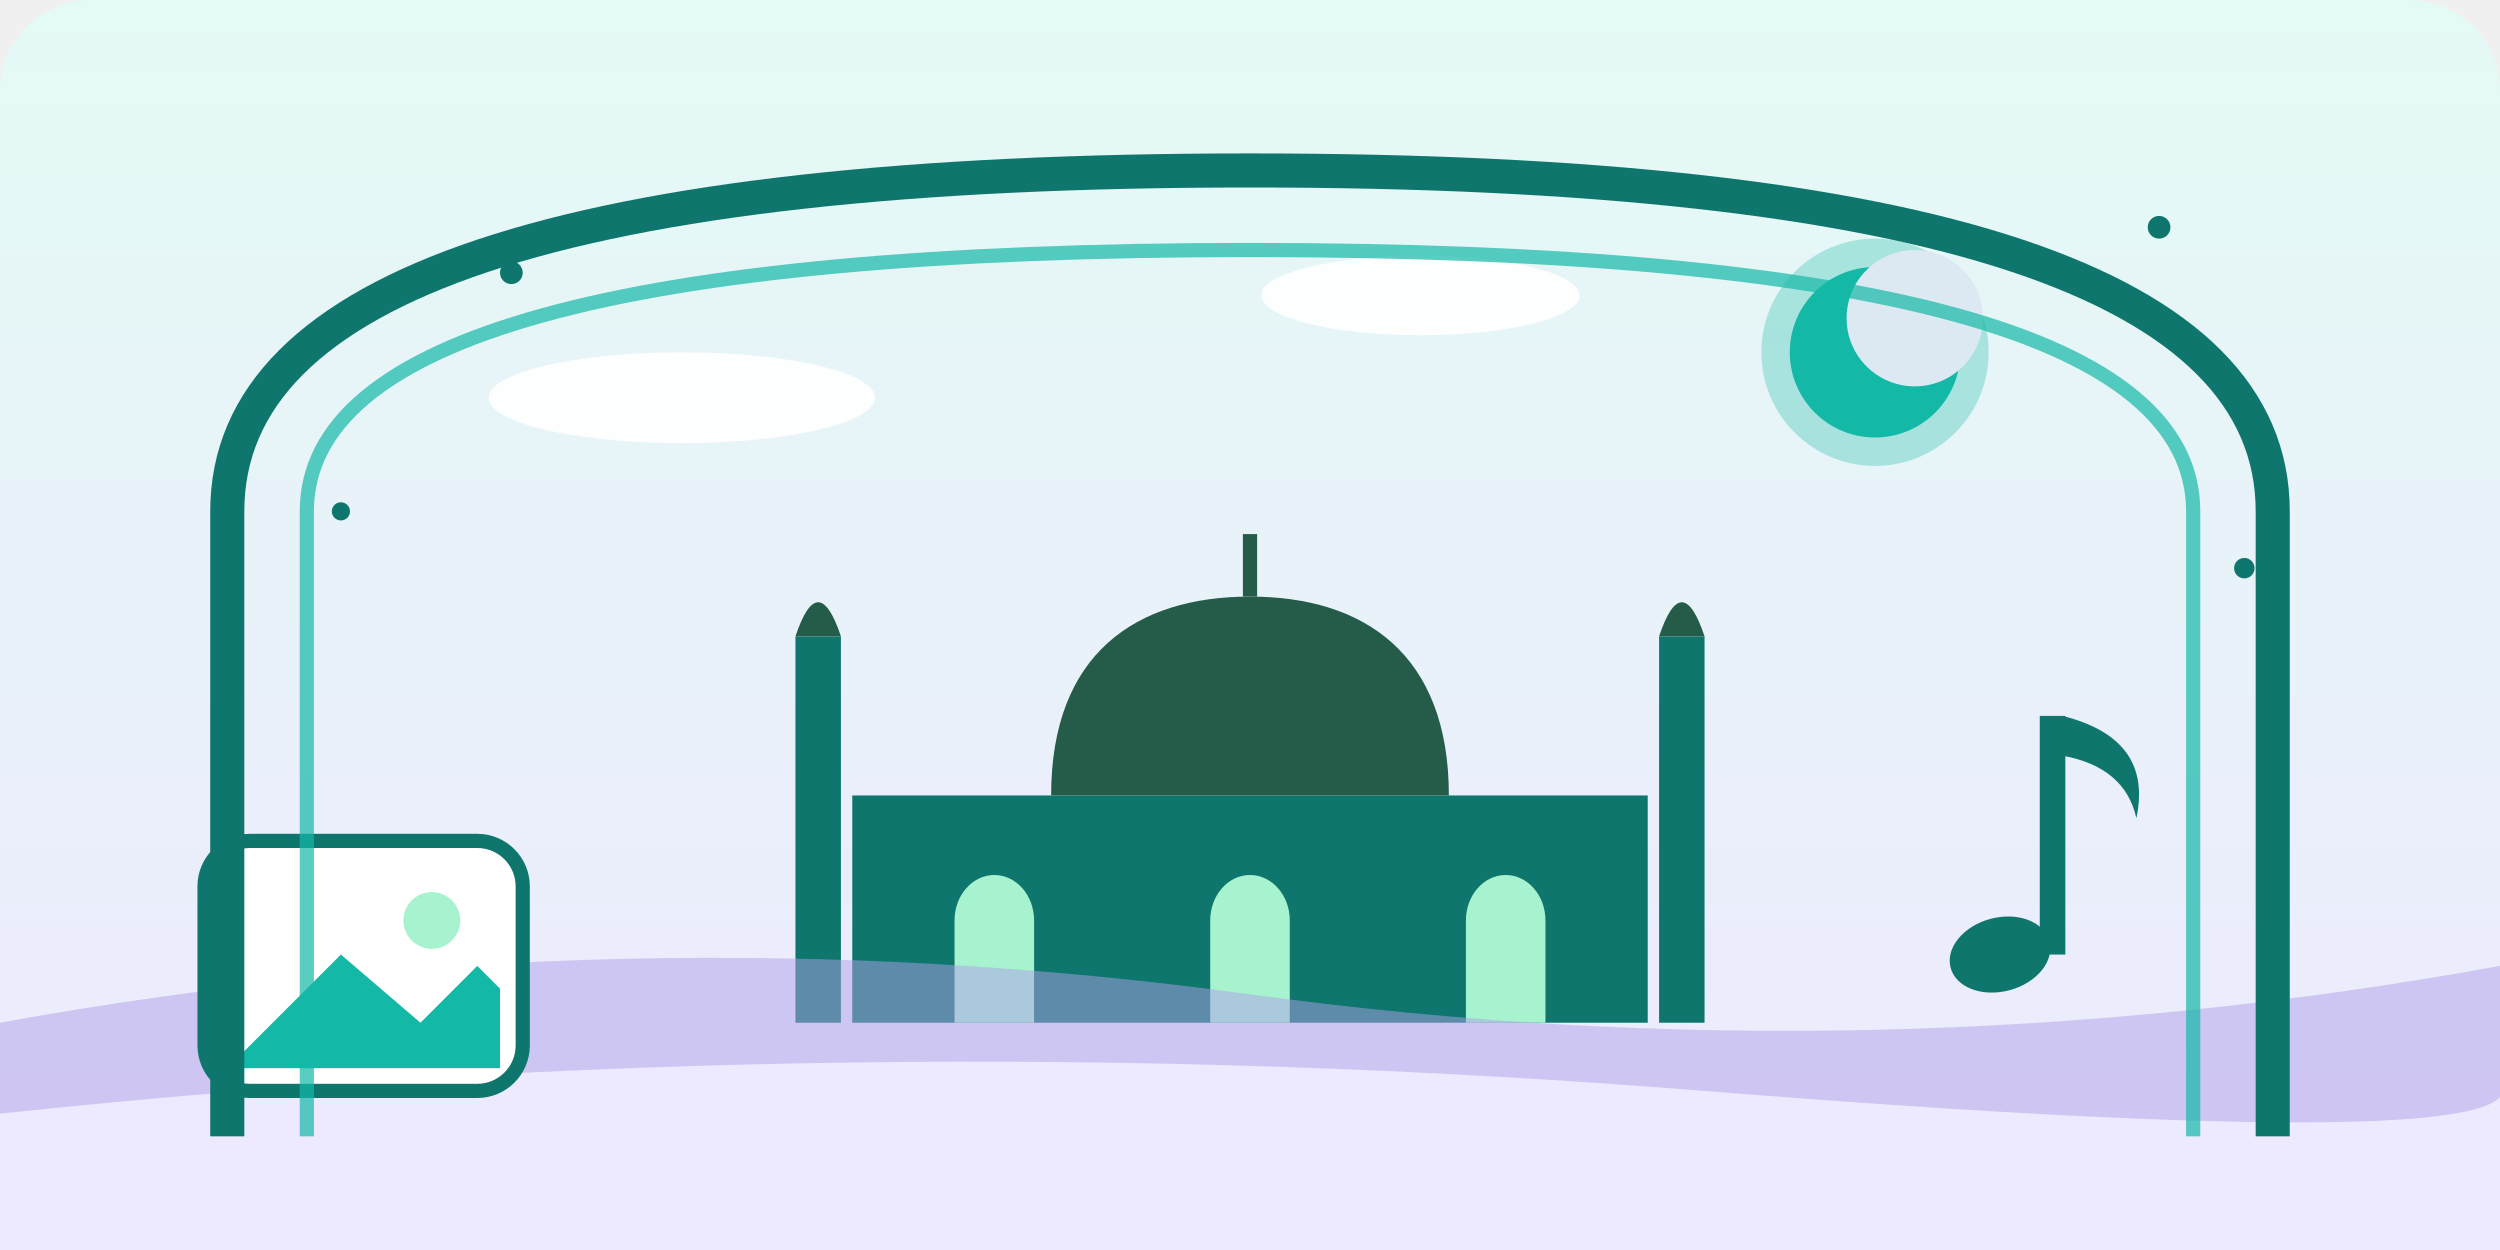
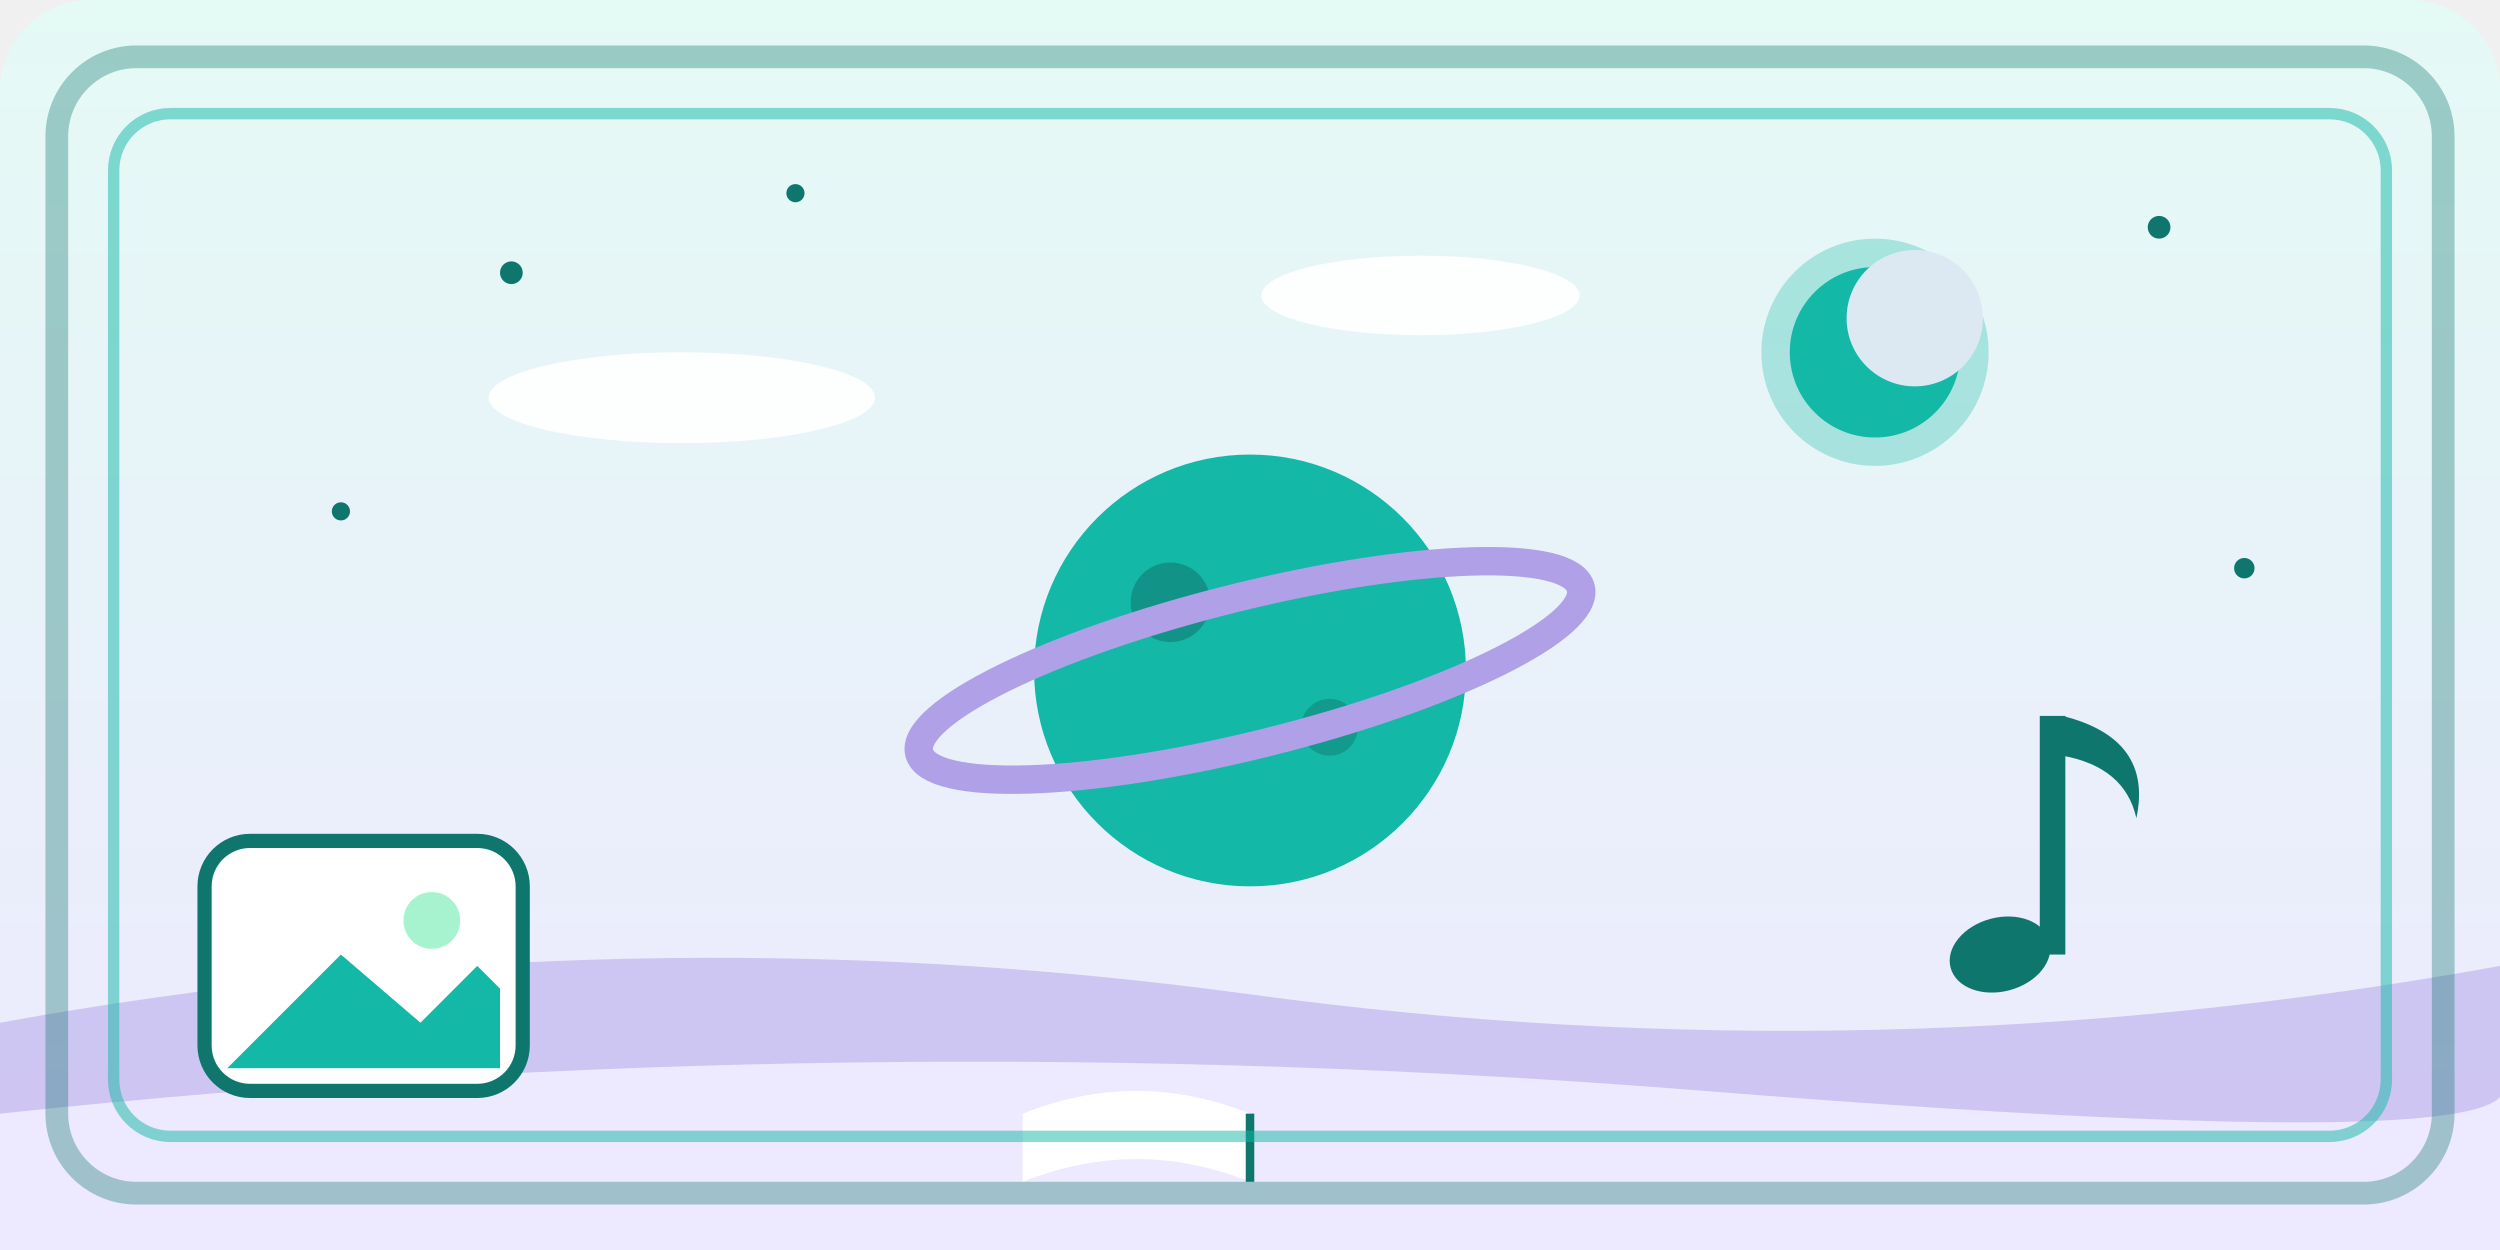
- <svg xmlns="http://www.w3.org/2000/svg" width="440" height="220" viewBox="0 0 440 220" role="img" aria-label="Empty media vault illustration">
+ <svg xmlns="http://www.w3.org/2000/svg" width="440" height="220" viewBox="0 0 440 220" role="img" aria-label="Empty media vault illustration with a ringed planet, a photo and a music note">
  <defs>
    <linearGradient id="emptySky" x1="0" y1="0" x2="0" y2="1">
      <stop offset="0" stop-color="#E4FAF5" />
      <stop offset="1" stop-color="#EDE9FE" />
    </linearGradient>
  </defs>
  <rect width="440" height="220" rx="16" fill="url(#emptySky)" />
  <circle cx="330" cy="62" r="20" fill="#14B8A6" opacity=".3" />
  <circle cx="330" cy="62" r="15" fill="#14B8A6" />
  <circle cx="337" cy="56" r="12" fill="#DCE9F2" />
  <g fill="#0F766E">
    <circle cx="90" cy="48" r="2" />
    <circle cx="140" cy="34" r="1.6" />
    <circle cx="380" cy="40" r="2" />
    <circle cx="60" cy="90" r="1.6" />
    <circle cx="395" cy="100" r="1.8" />
  </g>
  <g fill="#FFFFFF" opacity=".9">
    <ellipse cx="120" cy="70" rx="34" ry="8" />
    <ellipse cx="250" cy="52" rx="28" ry="7" />
  </g>
  <g>
-     <rect x="150" y="140" width="140" height="40" fill="#0F766E" />
-     <path d="M185 140 C185 115 200 105 220 105 C240 105 255 115 255 140 Z" fill="#245C49" />
-     <line x1="220" y1="105" x2="220" y2="94" stroke="#245C49" stroke-width="2.5" />
-     <path transform="translate(220 88)" d="M0 -6 A6 6 0 1 0 0 6 A5 5 0 1 1 0 -6 Z" fill="#14B8A6" />
-     <rect x="140" y="112" width="8" height="68" fill="#0F766E" />
-     <path d="M140 112 Q144 100 148 112 Z" fill="#245C49" />
-     <rect x="292" y="112" width="8" height="68" fill="#0F766E" />
-     <path d="M292 112 Q296 100 300 112 Z" fill="#245C49" />
-     <g fill="#A7F3D0">
-       <path d="M168 180 L168 162 A7 8 0 0 1 182 162 L182 180 Z" />
-       <path d="M213 180 L213 162 A7 8 0 0 1 227 162 L227 180 Z" />
-       <path d="M258 180 L258 162 A7 8 0 0 1 272 162 L272 180 Z" />
-     </g>
+     <circle cx="220" cy="118" r="38" fill="#14B8A6" />
+     <circle cx="206" cy="106" r="7" fill="#0F766E" opacity=".55" />
+     <circle cx="234" cy="128" r="5" fill="#0F766E" opacity=".45" />
+     <ellipse cx="220" cy="118" rx="60" ry="13" fill="none" stroke="#AFA0E8" stroke-width="5" transform="rotate(-14 220 118)" />
  </g>
  <path d="M0 180 Q110 160 220 175 T440 170 V220 H0 Z" fill="#AFA0E8" opacity=".5" />
  <path d="M0 196 Q150 180 300 192 T440 190 V220 H0 Z" fill="#EDE9FE" />
  <g>
    <rect x="36" y="148" width="56" height="44" rx="8" fill="#FFFFFF" stroke="#0F766E" stroke-width="2.5" />
    <circle cx="76" cy="162" r="5" fill="#A7F3D0" />
    <path d="M40 188 L60 168 L74 180 L84 170 L88 174 V188 Z" fill="#14B8A6" />
  </g>
  <g fill="#0F766E">
    <ellipse cx="352" cy="168" rx="9" ry="6.5" transform="rotate(-15 352 168)" />
    <rect x="359" y="126" width="4.5" height="42" />
    <path d="M363 126 q16 4 13 18 q-2 -9 -13 -11 Z" />
  </g>
-   <path d="M40 200 V90 Q40 30 220 30 Q400 30 400 90 V200" fill="none" stroke="#0F766E" stroke-width="6" />
-   <path d="M54 200 V90 Q54 44 220 44 Q386 44 386 90 V200" fill="none" stroke="#14B8A6" stroke-width="2.5" opacity=".7" />
+   <g>
+     <path d="M180 196 Q200 188 220 196 V208 Q200 200 180 208 Z" fill="#FFFFFF" />
+     <path d="M220 196 Q240 188 260 196 V208 Q240 200 220 208 Z" fill="#EDE9FE" />
+     <line x1="220" y1="196" x2="220" y2="208" stroke="#0F766E" stroke-width="1.5" />
+   </g>
+   <rect x="10" y="10" width="420" height="200" rx="14" fill="none" stroke="#0F766E" stroke-width="4" opacity=".35" />
+   <rect x="20" y="20" width="400" height="180" rx="10" fill="none" stroke="#14B8A6" stroke-width="2" opacity=".5" />
</svg>
